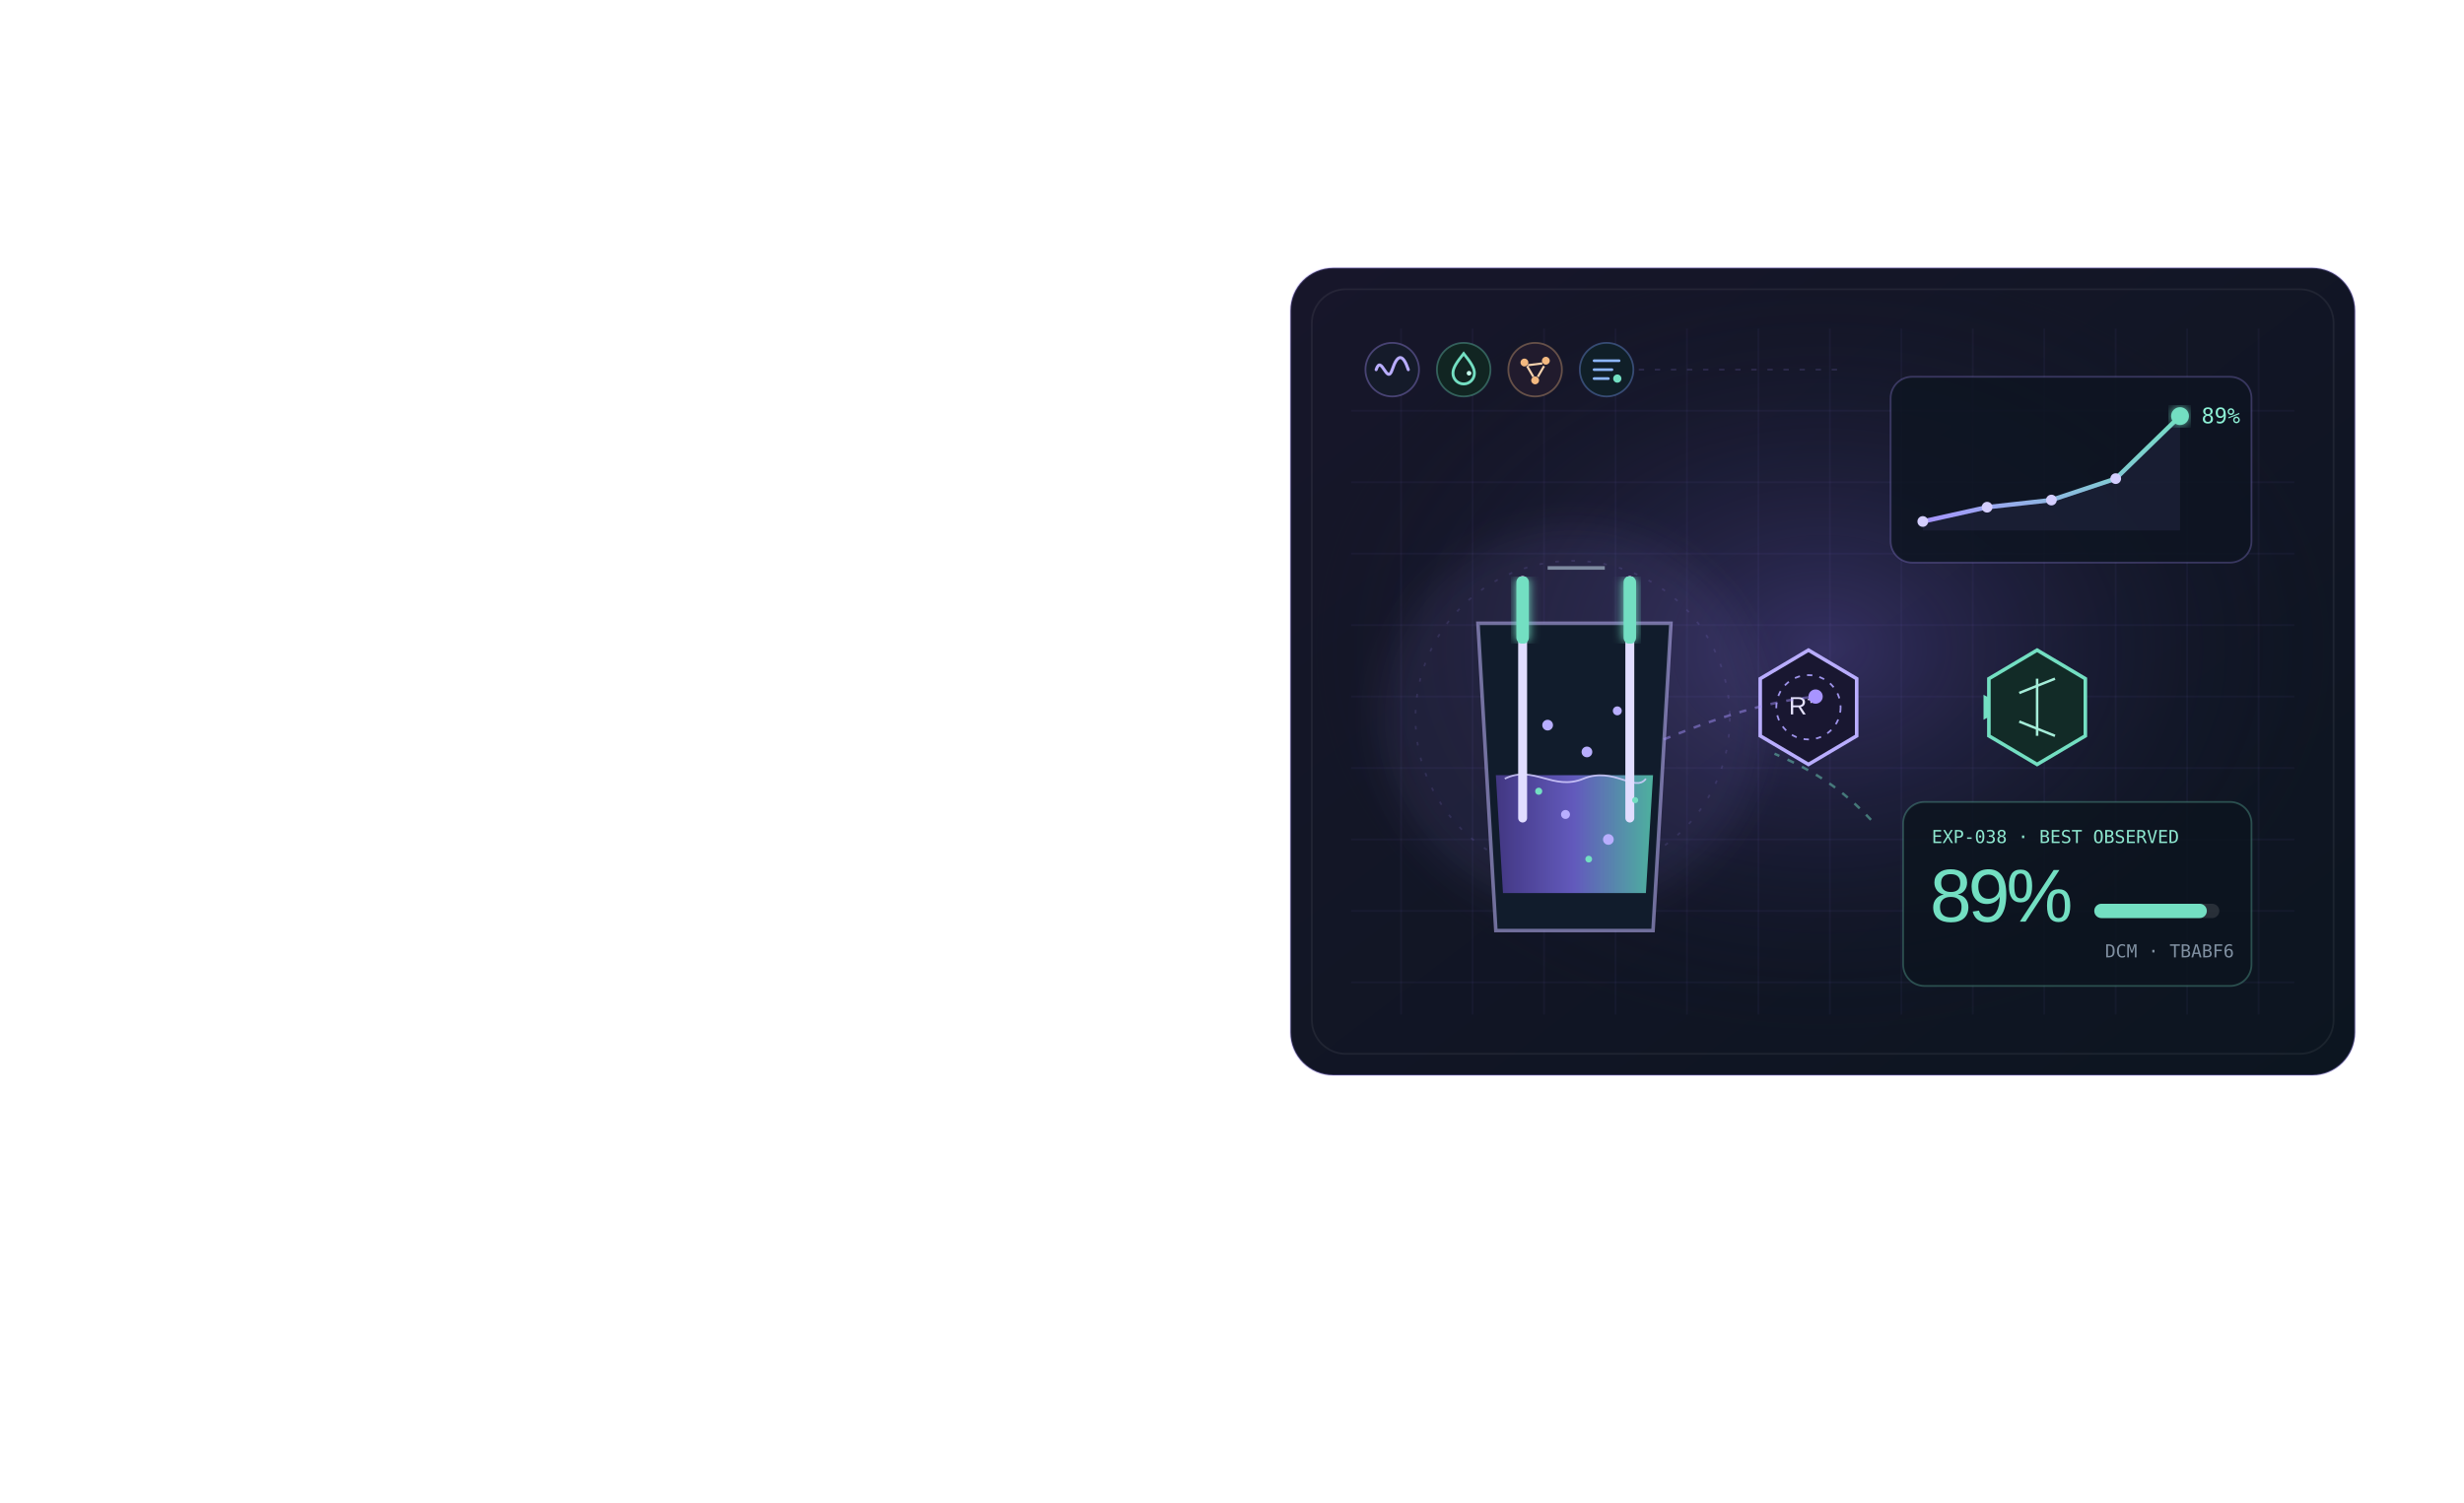
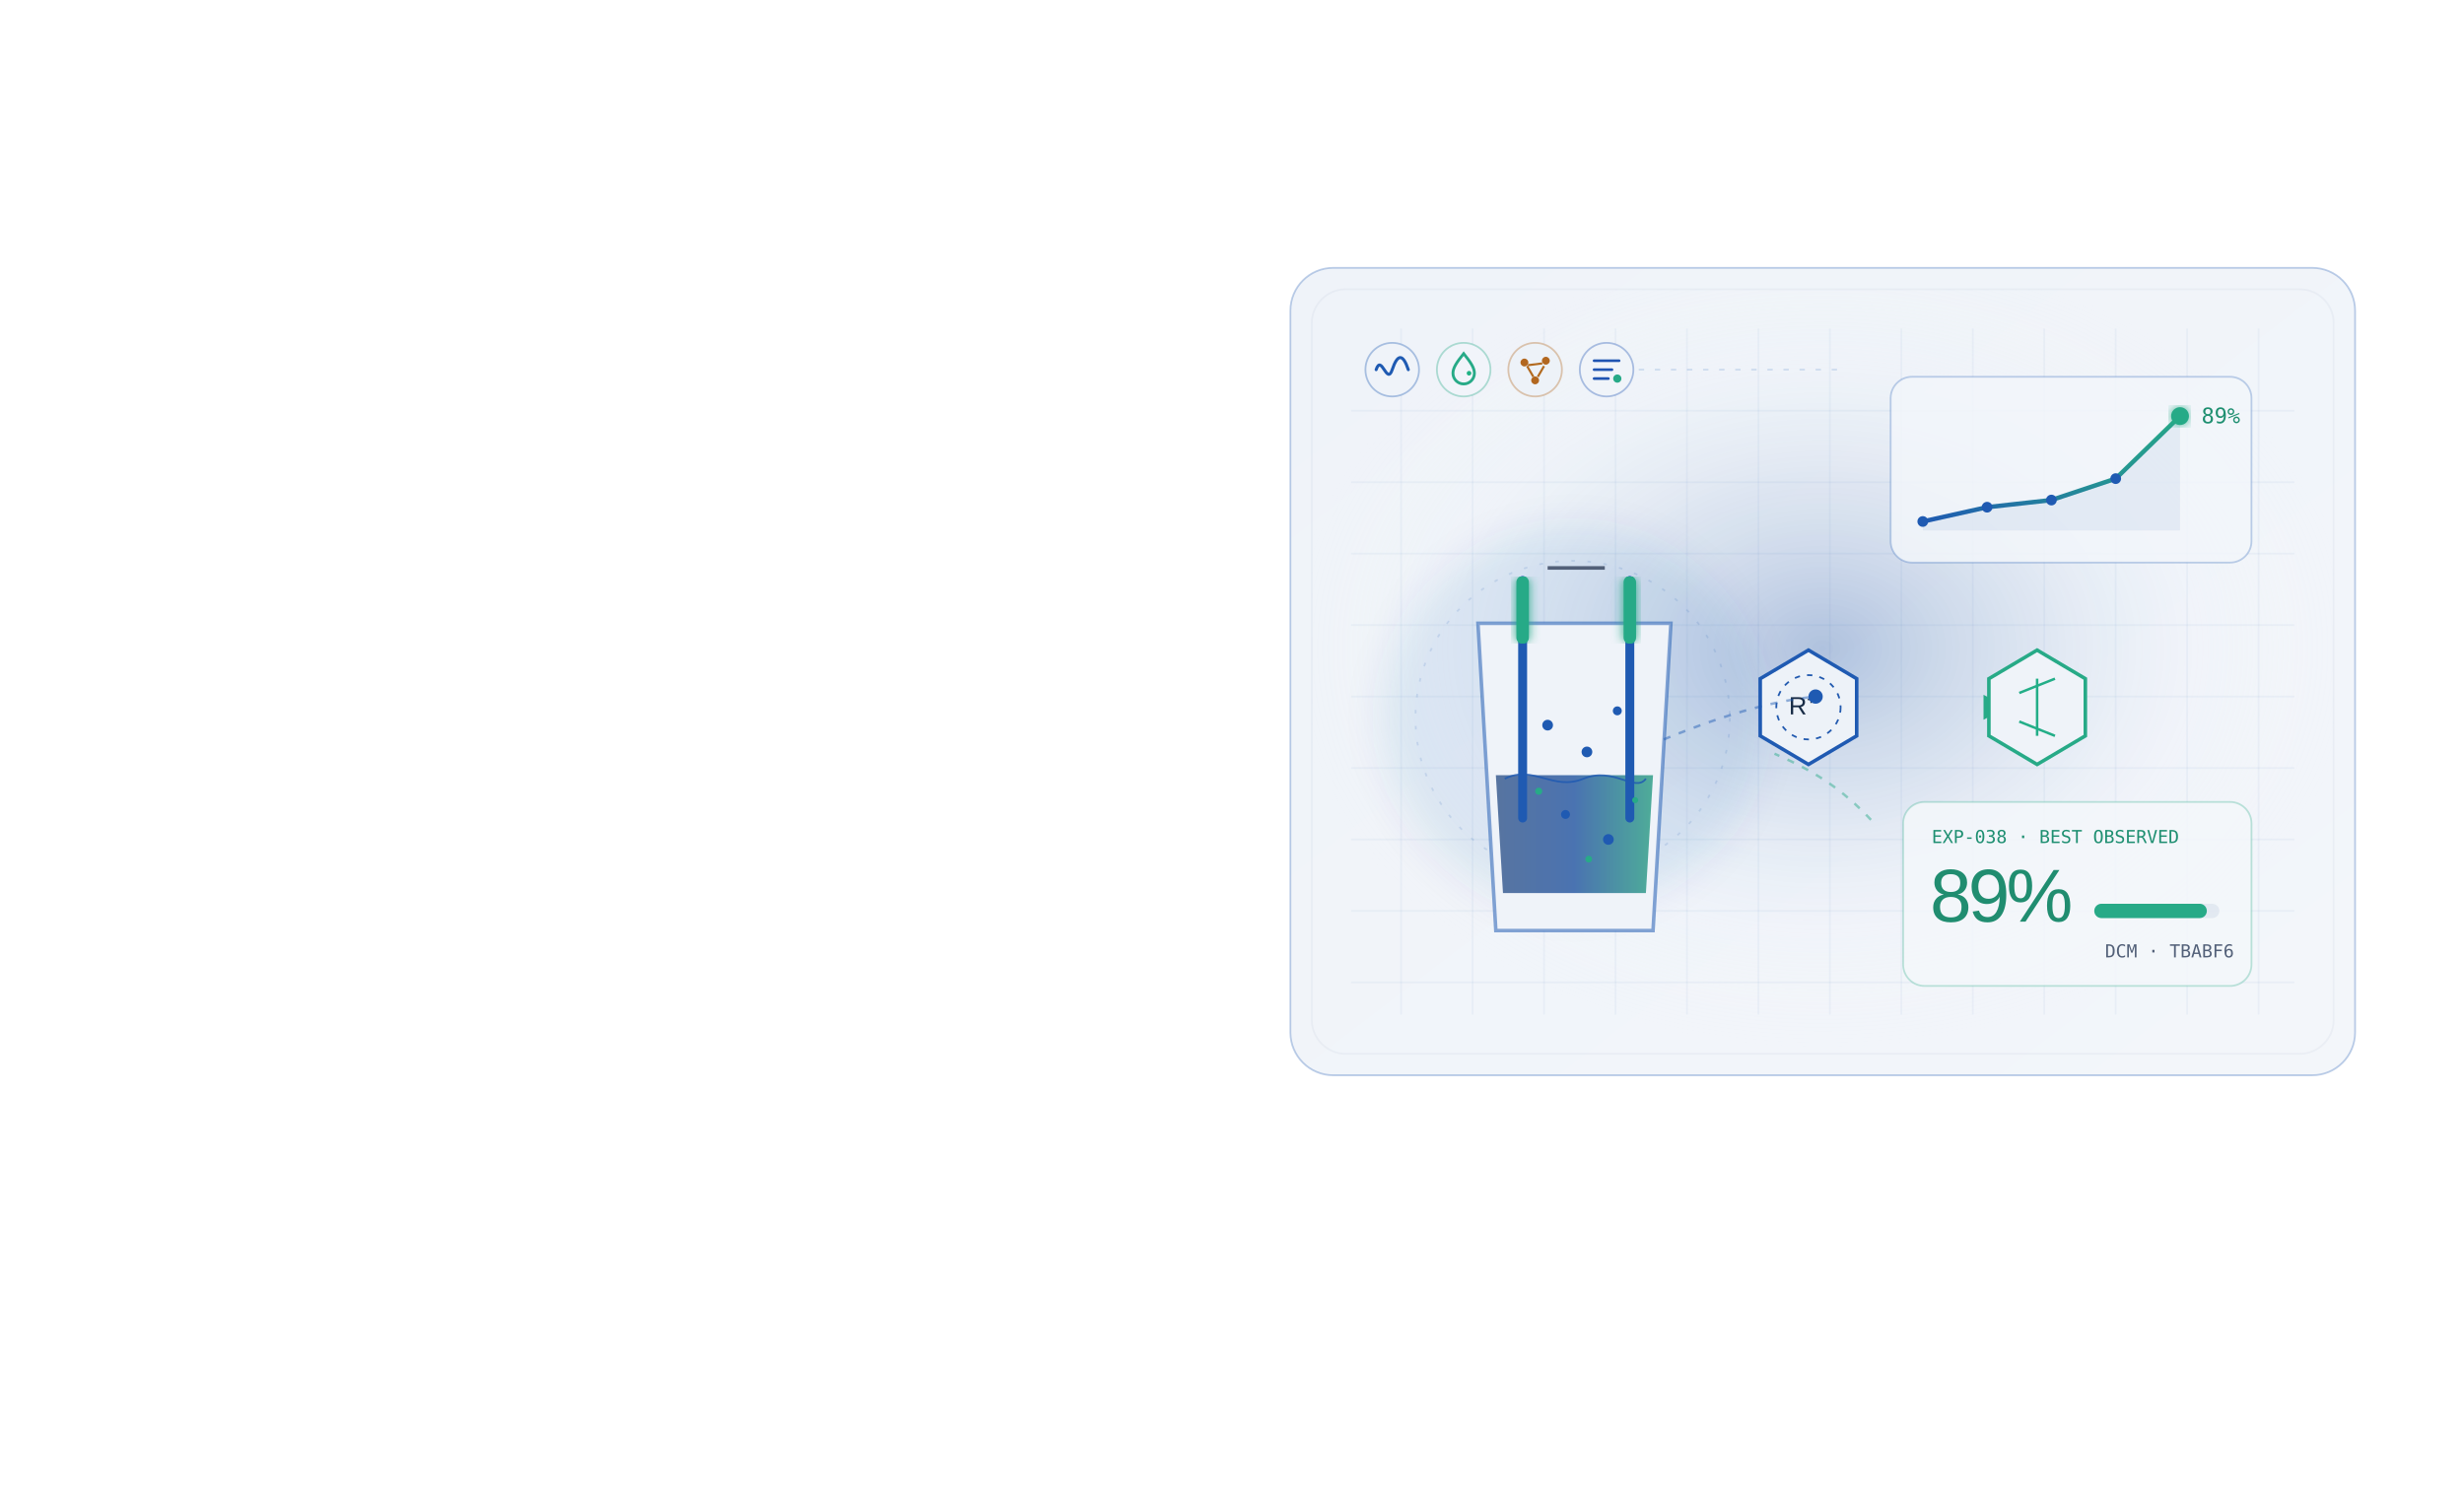
<svg xmlns="http://www.w3.org/2000/svg" viewBox="0 0 800 488" width="800" height="488">
  <g transform="translate(412 80) scale(.58)">
    <defs>
      <linearGradient id="heroPanel" x1="0" y1="0" x2="1" y2="1">
-         <stop stop-color="#17162a" />
-         <stop offset="1" stop-color="#0c1520" />
+         <stop stop-color="#eff3f9" />
+         <stop offset="1" stop-color="#f3f6fa" />
      </linearGradient>
      <radialGradient id="heroGlow" cx="50%" cy="47%" r="52%">
-         <stop stop-color="#7963d855" />
-         <stop offset=".7" stop-color="#26254920" />
-         <stop offset="1" stop-color="#10162200" />
+         <stop stop-color="#2a5ca755" />
+         <stop offset=".7" stop-color="#e6ecf520" />
+         <stop offset="1" stop-color="#f2f5fa00" />
      </radialGradient>
      <linearGradient id="heroLiquid" x1="0" x2="1">
-         <stop stop-color="#4a3c91" />
-         <stop offset=".5" stop-color="#7065d5" />
-         <stop offset="1" stop-color="#57cbb2" />
+         <stop stop-color="#3c5e91" />
+         <stop offset=".5" stop-color="#2d5da4" />
+         <stop offset="1" stop-color="#31a088" />
      </linearGradient>
      <linearGradient id="heroLine" x1="0" x2="1">
-         <stop stop-color="#a894ff" />
-         <stop offset="1" stop-color="#73dfc2" />
+         <stop stop-color="#1f5ab2" />
+         <stop offset="1" stop-color="#27aa87" />
      </linearGradient>
      <filter id="heroBlur">
        <feGaussianBlur stdDeviation="10" />
      </filter>
      <filter id="heroGlowFilter">
        <feGaussianBlur stdDeviation="3" result="b" />
        <feMerge>
          <feMergeNode in="b" />
          <feMergeNode in="SourceGraphic" />
        </feMerge>
      </filter>
    </defs>
-     <rect x="12" y="12" width="596" height="452" rx="24" fill="url(#heroPanel)" stroke="#a894ff4b" />
-     <rect x="24" y="24" width="572" height="428" rx="19" fill="url(#heroGlow)" stroke="#ffffff10" />
-     <g stroke="#a894ff0c" stroke-width="1">
+     <rect x="12" y="12" width="596" height="452" rx="24" fill="url(#heroPanel)" stroke="#1f5ab24b" />
+     <rect x="24" y="24" width="572" height="428" rx="19" fill="url(#heroGlow)" stroke="#647eaa10" />
+     <g stroke="#1f5ab20c" stroke-width="1">
      <path d="M46 92H574M46 132H574M46 172H574M46 212H574M46 252H574M46 292H574M46 332H574M46 372H574M46 412H574" />
      <path d="M74 46V430M114 46V430M154 46V430M194 46V430M234 46V430M274 46V430M314 46V430M354 46V430M394 46V430M434 46V430M474 46V430M514 46V430M554 46V430" />
    </g>
    <g transform="translate(54 54)">
-       <circle cx="15" cy="15" r="15" fill="#151b2a" stroke="#a894ff58" />
-       <path d="M6 15c3-9 6 9 9 0s6-9 9 0" fill="none" stroke="#b9adff" stroke-width="1.7" stroke-linecap="round" />
+       <circle cx="15" cy="15" r="15" fill="#eff3f9" stroke="#1f5ab258" />
+       <path d="M6 15c3-9 6 9 9 0s6-9 9 0" fill="none" stroke="#1f5ab2" stroke-width="1.7" stroke-linecap="round" />
    </g>
    <g transform="translate(94 54)">
-       <circle cx="15" cy="15" r="15" fill="#112522" stroke="#73dfc258" />
-       <path d="M15 6c-4 5-6 8-6 11a6 6 0 0 0 12 0c0-3-2-6-6-11Z" fill="none" stroke="#73dfc2" stroke-width="1.6" />
-       <circle cx="18" cy="17" r="1.3" fill="#c5ffed" />
+       <circle cx="15" cy="15" r="15" fill="#f1f4fa" stroke="#27aa8758" />
+       <path d="M15 6c-4 5-6 8-6 11a6 6 0 0 0 12 0c0-3-2-6-6-11Z" fill="none" stroke="#27aa87" stroke-width="1.6" />
+       <circle cx="18" cy="17" r="1.3" fill="#1fb284" />
    </g>
    <g transform="translate(134 54)">
-       <circle cx="15" cy="15" r="15" fill="#211b2d" stroke="#f4b98058" />
-       <circle cx="9" cy="11" r="2.2" fill="#f4b980" />
-       <circle cx="21" cy="10" r="2.2" fill="#f4b980" />
-       <circle cx="15" cy="21" r="2.2" fill="#f4b980" />
-       <path d="M11 12.5 19 11.5M10.5 13l3.5 6M20 13l-3.5 6" stroke="#f7d3ae" stroke-width="1.2" />
+       <circle cx="15" cy="15" r="15" fill="#edf2f8" stroke="#b2671f58" />
+       <circle cx="9" cy="11" r="2.2" fill="#b2671f" />
+       <circle cx="21" cy="10" r="2.2" fill="#b2671f" />
+       <circle cx="15" cy="21" r="2.2" fill="#b2671f" />
+       <path d="M11 12.5 19 11.5M10.5 13l3.5 6M20 13l-3.5 6" stroke="#b26a1f" stroke-width="1.2" />
    </g>
    <g transform="translate(174 54)">
-       <circle cx="15" cy="15" r="15" fill="#101f28" stroke="#7aa7ff58" />
-       <path d="M8 10h14M8 15h10M8 20h8" stroke="#8db6ff" stroke-width="1.5" stroke-linecap="round" />
-       <circle cx="21" cy="20" r="2.3" fill="#73dfc2" />
+       <circle cx="15" cy="15" r="15" fill="#f0f4f9" stroke="#1f51b258" />
+       <path d="M8 10h14M8 15h10M8 20h8" stroke="#1f54b2" stroke-width="1.5" stroke-linecap="round" />
+       <circle cx="21" cy="20" r="2.3" fill="#27aa87" />
    </g>
-     <path d="M207 69h112" stroke="#a894ff28" stroke-width="1" stroke-dasharray="3 6" />
+     <path d="M207 69h112" stroke="#1f5ab228" stroke-width="1" stroke-dasharray="3 6" />
    <g transform="translate(348 73)">
-       <rect width="202" height="104" rx="12" fill="#0d1521d9" stroke="#a894ff45" />
+       <rect width="202" height="104" rx="12" fill="#f2f5fad9" stroke="#1f5ab245" />
      <path d="M18 81 L54 73 L90 69 L126 57 L162 22" fill="none" stroke="url(#heroLine)" stroke-width="2.5" />
-       <path d="M18 81 L54 73 L90 69 L126 57 L162 22 L162 86 L18 86Z" fill="#a894ff12" />
-       <g fill="#d4ceff">
+       <path d="M18 81 L54 73 L90 69 L126 57 L162 22 L162 86 L18 86Z" fill="#1f5ab212" />
+       <g fill="#1f5ab2">
        <circle cx="18" cy="81" r="3" />
        <circle cx="54" cy="73" r="3" />
        <circle cx="90" cy="69" r="3" />
        <circle cx="126" cy="57" r="3" />
      </g>
-       <circle cx="162" cy="22" r="5" fill="#73dfc2" filter="url(#heroGlowFilter)" />
-       <text x="174" y="26" fill="#8df0d5" font-size="12" font-family="monospace">89%</text>
+       <circle cx="162" cy="22" r="5" fill="#27aa87" filter="url(#heroGlowFilter)" />
+       <text x="174" y="26" fill="#1e8f70" font-size="12" font-family="monospace">89%</text>
    </g>
    <g transform="translate(62 152)">
-       <circle cx="108" cy="112" r="107" fill="#a894ff16" filter="url(#heroBlur)" />
-       <circle cx="108" cy="112" r="88" fill="none" stroke="#a894ff22" stroke-dasharray="2 7" />
-       <path d="M55 59h108l-10 172H65z" fill="#111c2c" stroke="#c4b9ff88" stroke-width="2" />
+       <circle cx="108" cy="112" r="107" fill="#1f5ab216" filter="url(#heroBlur)" />
+       <circle cx="108" cy="112" r="88" fill="none" stroke="#1f5ab222" stroke-dasharray="2 7" />
+       <path d="M55 59h108l-10 172H65z" fill="#eff3f9" stroke="#1f5ab288" stroke-width="2" />
      <path d="M65 144h88l-4 66H69z" fill="url(#heroLiquid)" opacity=".85" />
-       <path d="M70 146c16-8 27 7 44 0s29 8 35 0" fill="none" stroke="#d3ceff" stroke-opacity=".85" />
-       <path d="M80 35v133M140 35v133" stroke="#e1ddff" stroke-width="5" stroke-linecap="round" />
-       <path d="M80 36v31M140 36v31" stroke="#73dfc2" stroke-width="7" stroke-linecap="round" filter="url(#heroGlowFilter)" />
-       <path d="M94 28h32" stroke="#7d8aa0" stroke-width="2" />
-       <g fill="#b8aefe">
+       <path d="M70 146c16-8 27 7 44 0s29 8 35 0" fill="none" stroke="#1f5ab2" stroke-opacity=".85" />
+       <path d="M80 35v133M140 35v133" stroke="#1f5ab2" stroke-width="5" stroke-linecap="round" />
+       <path d="M80 36v31M140 36v31" stroke="#27aa87" stroke-width="7" stroke-linecap="round" filter="url(#heroGlowFilter)" />
+       <path d="M94 28h32" stroke="#526078" stroke-width="2" />
+       <g fill="#1f5ab2">
        <circle cx="94" cy="116" r="3" />
        <circle cx="116" cy="131" r="3" />
        <circle cx="133" cy="108" r="2.5" />
        <circle cx="104" cy="166" r="2.5" />
        <circle cx="128" cy="180" r="3" />
      </g>
-       <g fill="#73dfc2">
+       <g fill="#27aa87">
        <circle cx="89" cy="153" r="2" />
        <circle cx="143" cy="158" r="1.7" />
        <circle cx="117" cy="191" r="1.9" />
      </g>
    </g>
    <g transform="translate(244 207)">
-       <path d="M58 19l27 16v32L58 83 31 67V35z" fill="#191731" stroke="#b9adff" stroke-width="2" />
-       <circle cx="58" cy="51" r="18" fill="none" stroke="#9e93ea" stroke-dasharray="3 4" />
-       <text x="47" y="55" fill="#e7e4ff" font-size="14" font-family="Arial">R⁺</text>
+       <path d="M58 19l27 16v32L58 83 31 67V35z" fill="#edf2f8" stroke="#1f5ab2" stroke-width="2" />
+       <circle cx="58" cy="51" r="18" fill="none" stroke="#225aaf" stroke-dasharray="3 4" />
+       <text x="47" y="55" fill="#172b45" font-size="14" font-family="Arial">R⁺</text>
      <path d="M95 51h68" stroke="url(#heroLine)" stroke-width="2" stroke-dasharray="4 5" />
-       <path d="M156 44l13 7-13 7" fill="#73dfc2" />
-       <path d="M186 19l27 16v32l-27 16-27-16V35z" fill="#122b27" stroke="#73dfc2" stroke-width="2" />
-       <path d="M176 43l20-8M176 59l20 8M186 35v32" stroke="#a5edd9" stroke-width="1.4" />
+       <path d="M156 44l13 7-13 7" fill="#27aa87" />
+       <path d="M186 19l27 16v32l-27 16-27-16V35z" fill="#eff3f9" stroke="#27aa87" stroke-width="2" />
+       <path d="M176 43l20-8M176 59l20 8M186 35v32" stroke="#23ae88" stroke-width="1.4" />
    </g>
    <g transform="translate(355 311)">
-       <rect width="195" height="103" rx="12" fill="#0c151fd9" stroke="#73dfc249" />
-       <text x="16" y="23" fill="#8ee8d0" font-size="10" font-family="monospace">EXP-038 · BEST OBSERVED</text>
-       <text x="15" y="67" fill="#73dfc2" font-size="42" font-family="Arial" letter-spacing="-2">89%</text>
-       <path d="M111 61h62" stroke="#ffffff1d" stroke-width="8" stroke-linecap="round" />
-       <path d="M111 61h55" stroke="#73dfc2" stroke-width="8" stroke-linecap="round" />
-       <text x="113" y="87" fill="#8090a1" font-size="10" font-family="monospace">DCM · TBABF6</text>
+       <rect width="195" height="103" rx="12" fill="#f3f6fad9" stroke="#27aa8749" />
+       <text x="16" y="23" fill="#1e8f71" font-size="10" font-family="monospace">EXP-038 · BEST OBSERVED</text>
+       <text x="15" y="67" fill="#208d70" font-size="42" font-family="Arial" letter-spacing="-2">89%</text>
+       <path d="M111 61h62" stroke="#647eaa1d" stroke-width="8" stroke-linecap="round" />
+       <path d="M111 61h55" stroke="#27aa87" stroke-width="8" stroke-linecap="round" />
+       <text x="113" y="87" fill="#526078" font-size="10" font-family="monospace">DCM · TBABF6</text>
    </g>
-     <path d="M221 276C260 260 286 254 306 252" stroke="#a894ff77" stroke-width="1.4" fill="none" stroke-dasharray="4 5" />
-     <circle cx="306" cy="252" r="4" fill="#a894ff" />
-     <path d="M337 321C321 304 306 294 283 284" stroke="#73dfc277" stroke-width="1.4" fill="none" stroke-dasharray="4 5" />
+     <path d="M221 276C260 260 286 254 306 252" stroke="#1f5ab277" stroke-width="1.4" fill="none" stroke-dasharray="4 5" />
+     <circle cx="306" cy="252" r="4" fill="#1f5ab2" />
+     <path d="M337 321C321 304 306 294 283 284" stroke="#27aa8777" stroke-width="1.4" fill="none" stroke-dasharray="4 5" />
  </g>
</svg>
